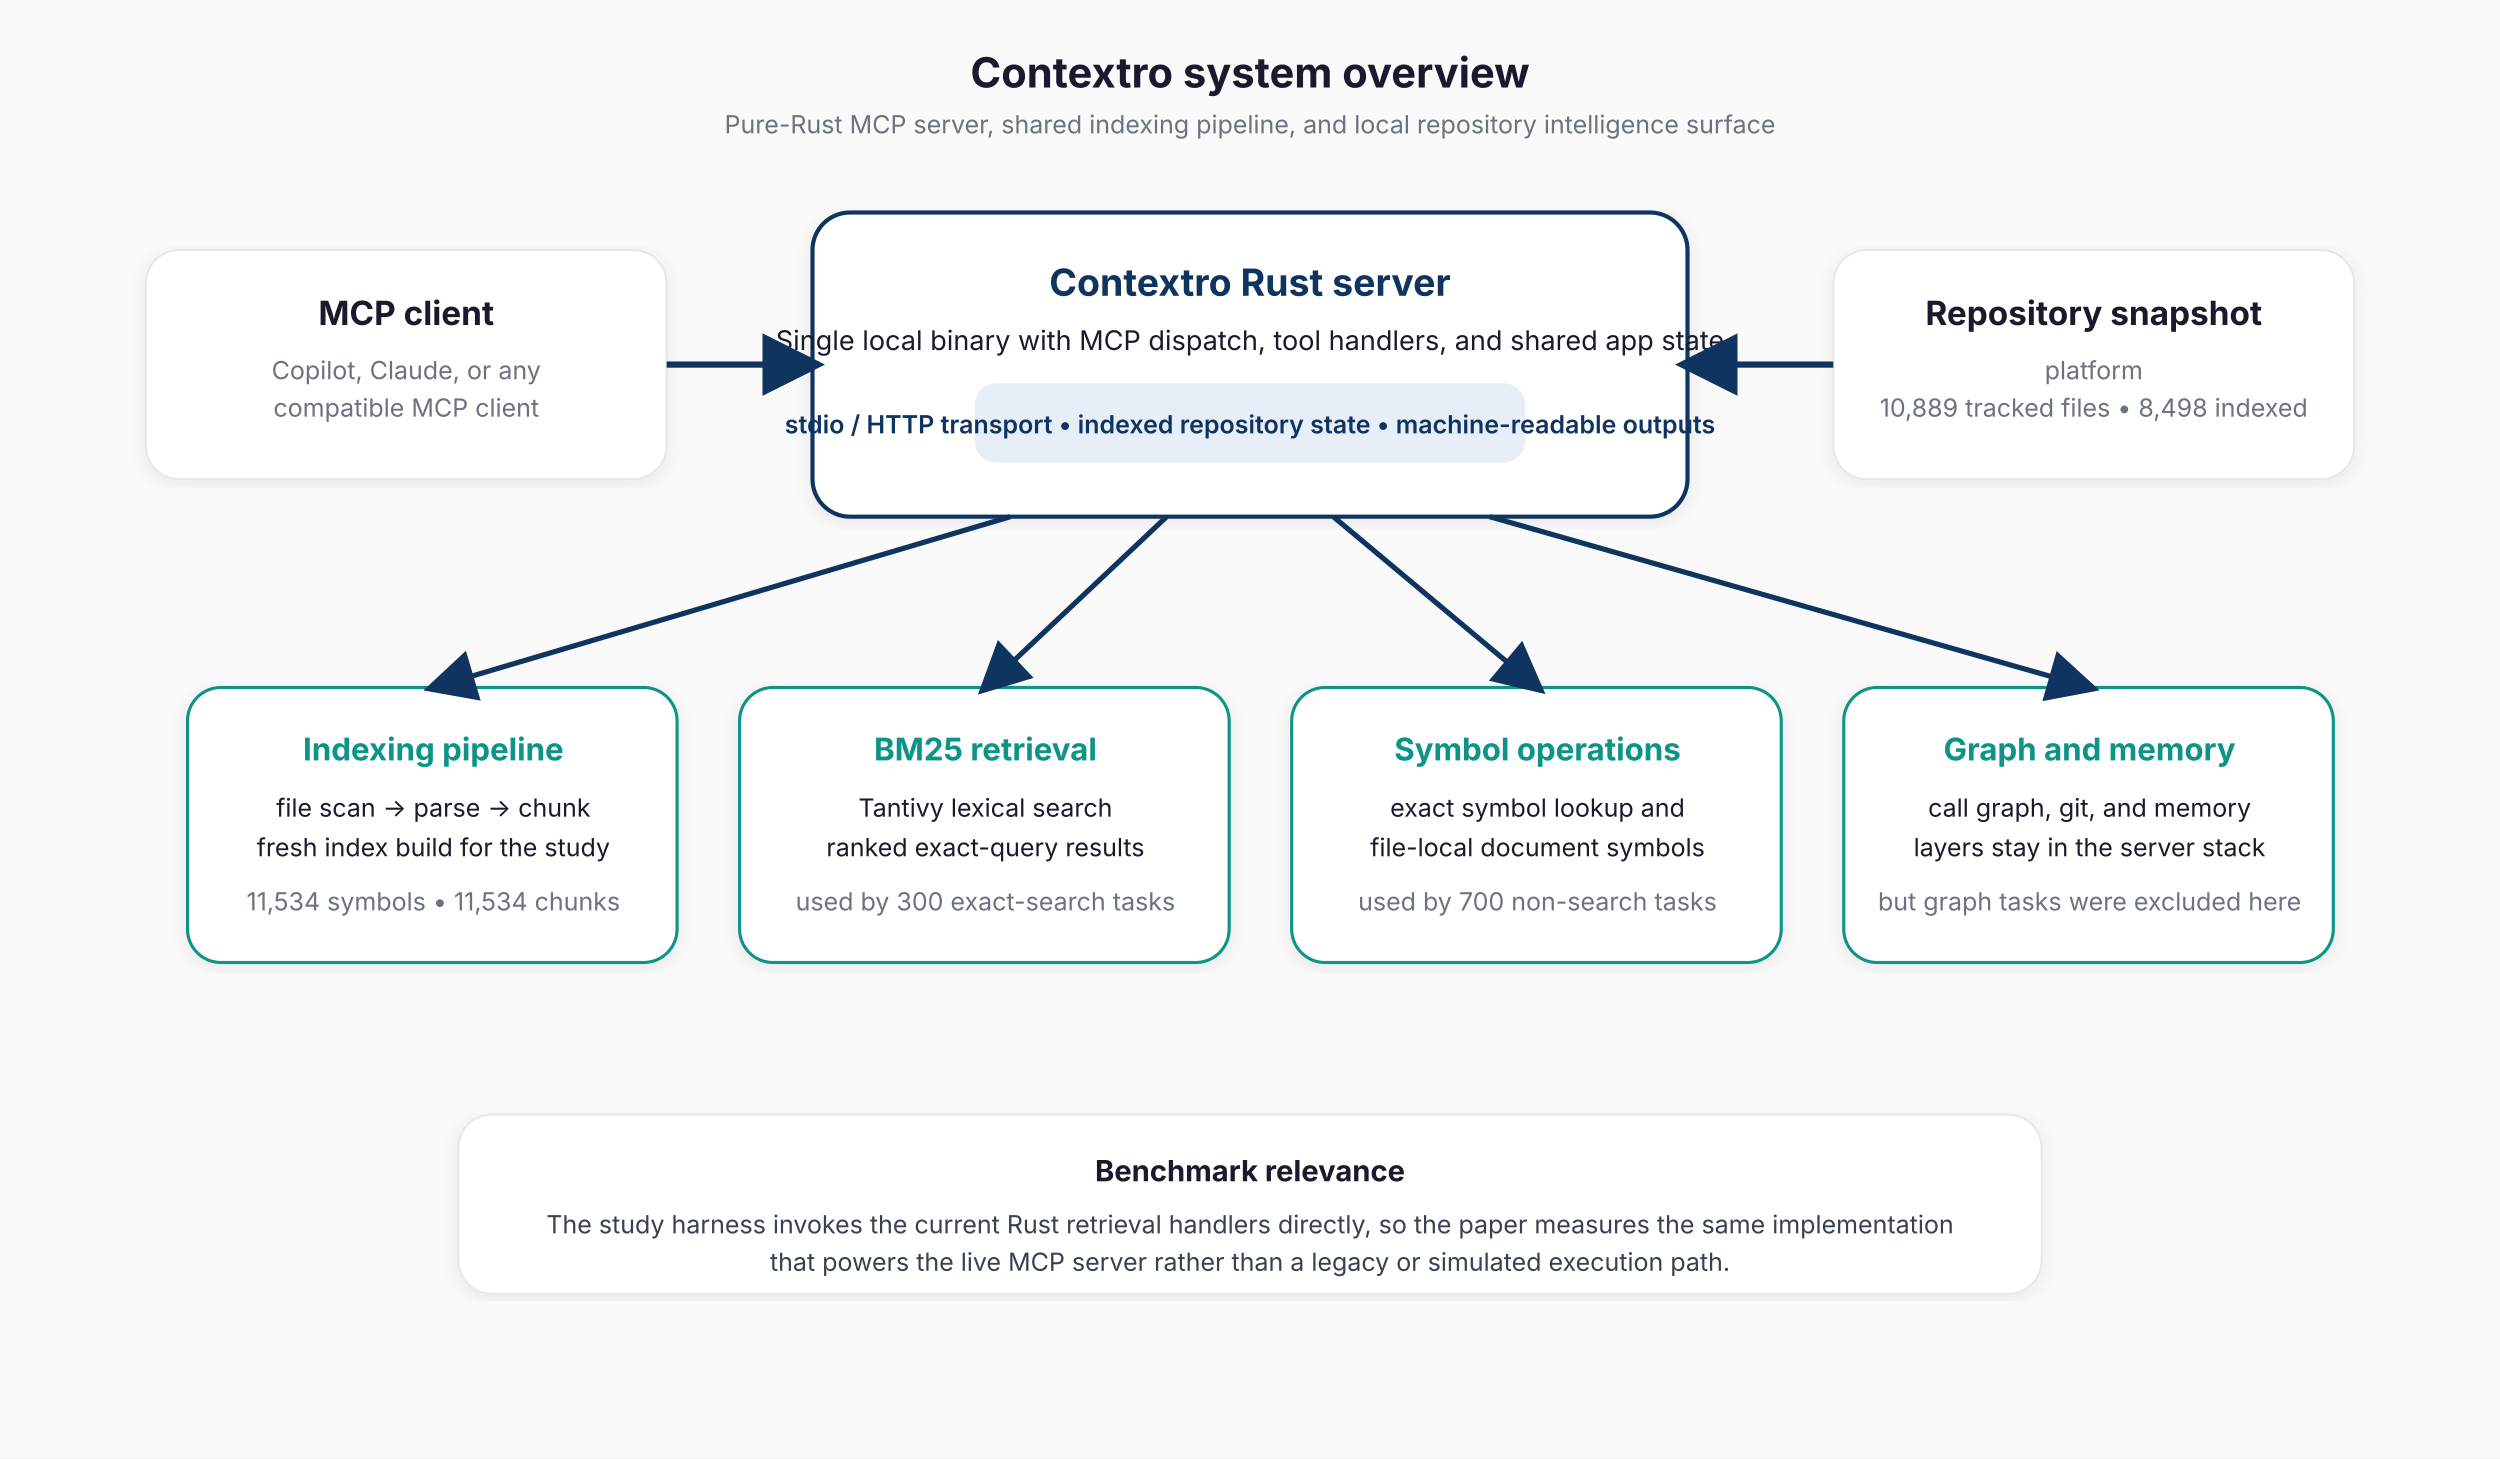
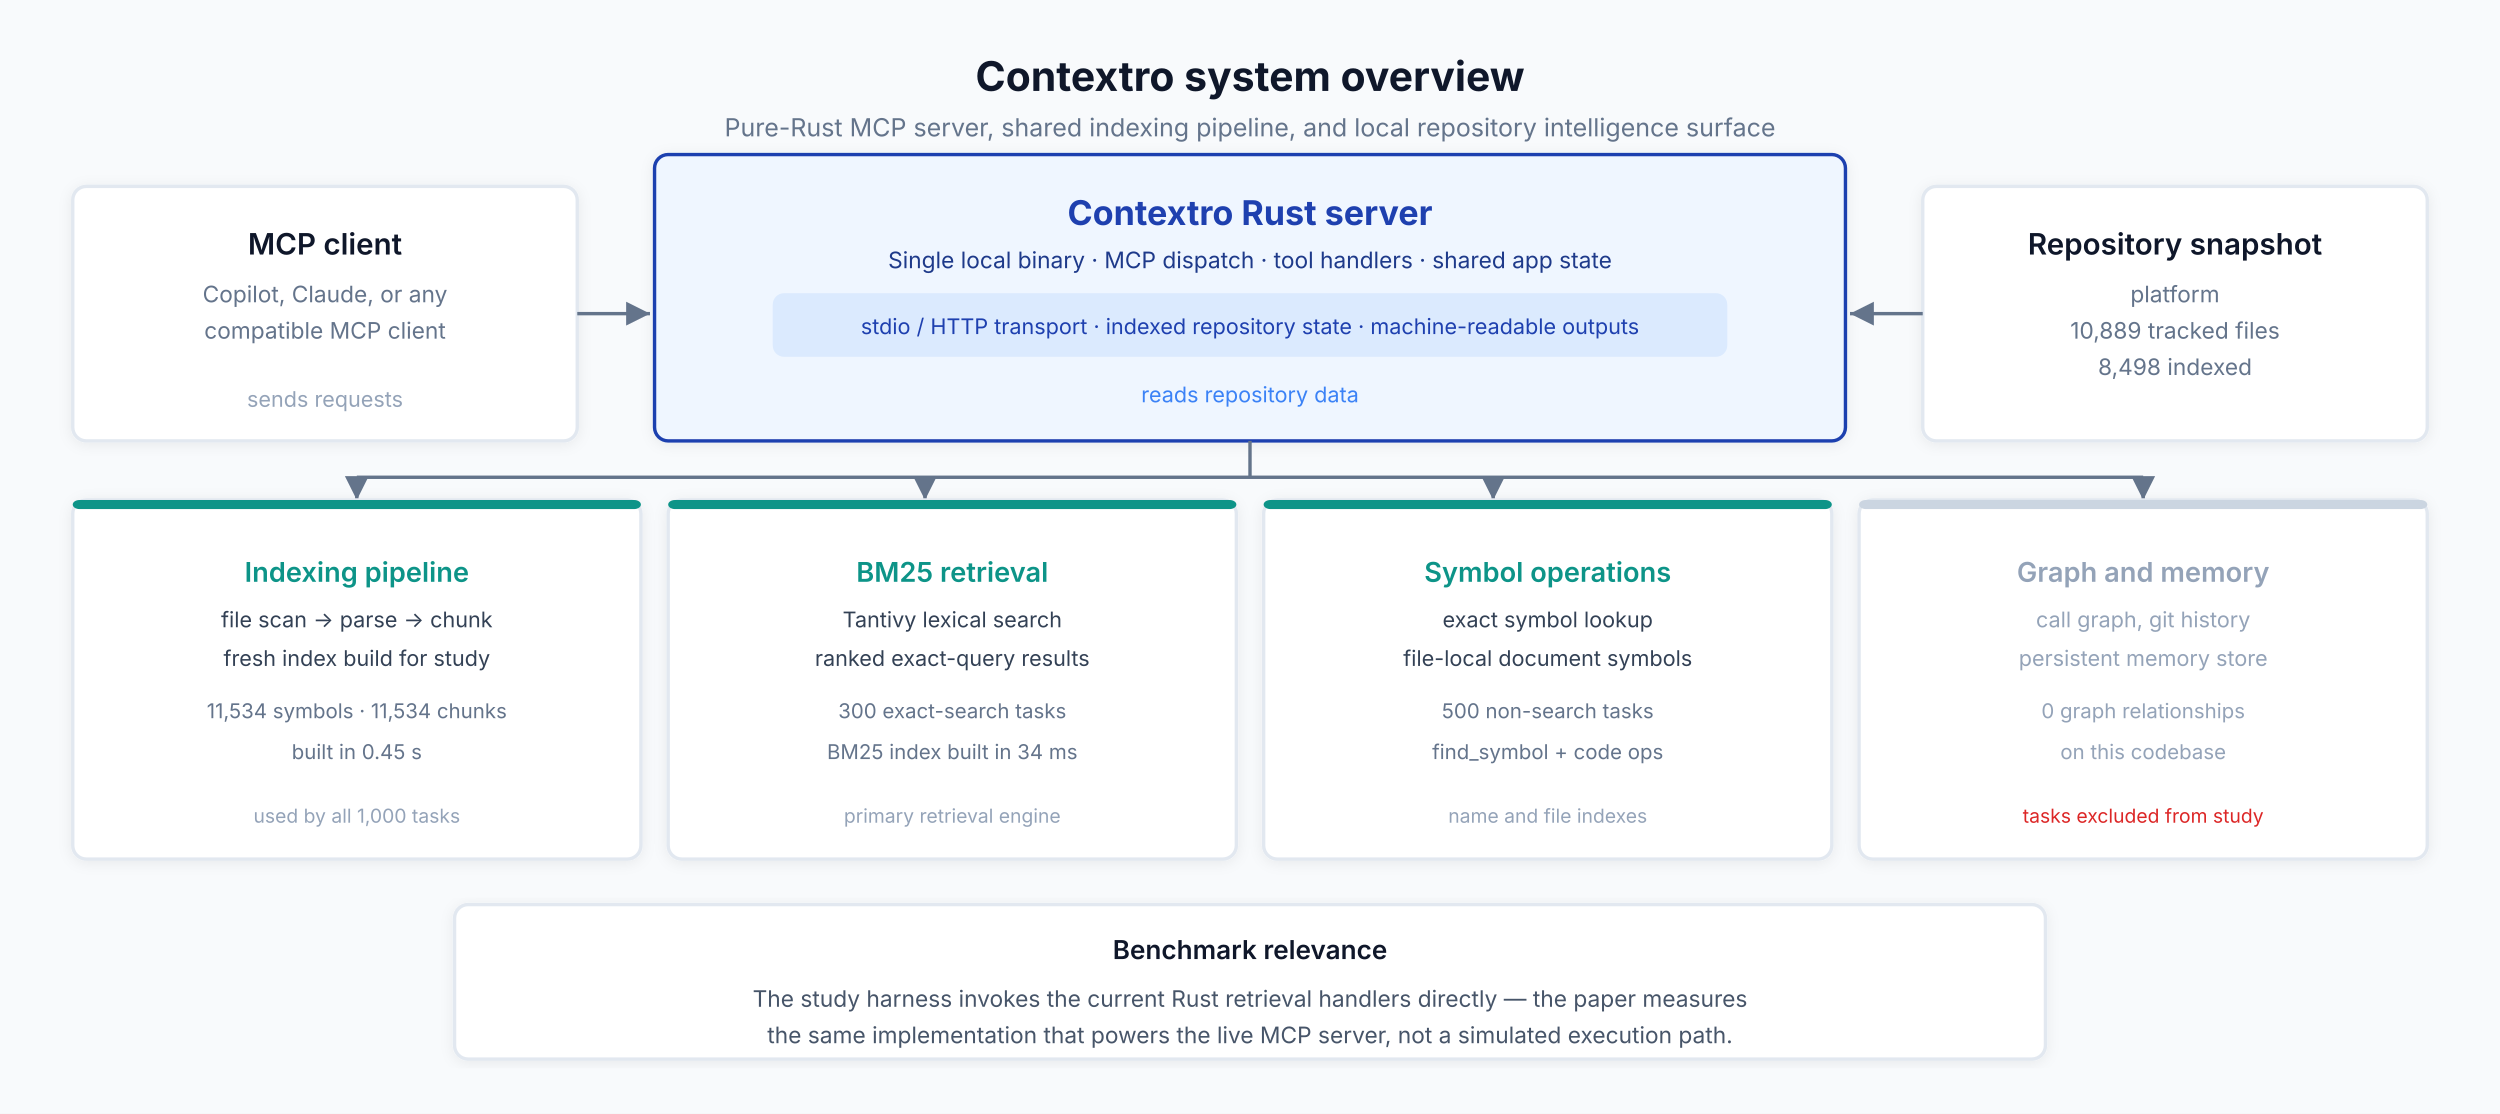
- <svg xmlns="http://www.w3.org/2000/svg" viewBox="0 0 1200 700" font-family="Inter, -apple-system, system-ui, sans-serif">
+ <svg xmlns="http://www.w3.org/2000/svg" viewBox="0 0 1100 490" font-family="Inter, -apple-system, system-ui, sans-serif">
  <defs>
-     <filter id="shadow" x="-4%" y="-4%" width="108%" height="108%">
-       <feDropShadow dx="0" dy="2" stdDeviation="4" flood-opacity="0.08" />
+     <filter id="sh" x="-6%" y="-6%" width="112%" height="112%">
+       <feDropShadow dx="0" dy="1" stdDeviation="3" flood-color="#0f172a" flood-opacity="0.07" />
    </filter>
-     <marker id="arrow" markerWidth="10" markerHeight="10" refX="8" refY="5" orient="auto">
-       <path d="M0,0 L10,5 L0,10 Z" fill="#0f3460" />
+     <marker id="arr" markerWidth="8" markerHeight="8" refX="7" refY="4" orient="auto">
+       <path d="M0,0.5 L7,4 L0,7.5 Z" fill="#64748b" />
    </marker>
  </defs>
-   <rect width="1200" height="700" fill="#fafafa" />
-   <text x="600" y="42" text-anchor="middle" font-size="20" font-weight="700" fill="#1a1a2e">Contextro system overview</text>
-   <text x="600" y="64" text-anchor="middle" font-size="12" fill="#6b7280">Pure-Rust MCP server, shared indexing pipeline, and local repository intelligence surface</text>
-   <rect x="70" y="120" width="250" height="110" rx="16" fill="#ffffff" stroke="#e5e7eb" filter="url(#shadow)" />
-   <text x="195" y="156" text-anchor="middle" font-size="16" font-weight="700" fill="#1a1a2e">MCP client</text>
-   <text x="195" y="182" text-anchor="middle" font-size="12" fill="#6b7280">Copilot, Claude, or any</text>
-   <text x="195" y="200" text-anchor="middle" font-size="12" fill="#6b7280">compatible MCP client</text>
-   <rect x="390" y="102" width="420" height="146" rx="18" fill="#ffffff" stroke="#0f3460" stroke-width="2" filter="url(#shadow)" />
-   <text x="600" y="142" text-anchor="middle" font-size="18" font-weight="700" fill="#0f3460">Contextro Rust server</text>
-   <text x="600" y="168" text-anchor="middle" font-size="13" fill="#1a1a2e">Single local binary with MCP dispatch, tool handlers, and shared app state</text>
-   <rect x="468" y="184" width="264" height="38" rx="10" fill="#e8eef8" />
-   <text x="600" y="208" text-anchor="middle" font-size="12" font-weight="600" fill="#0f3460">stdio / HTTP transport • indexed repository state • machine-readable outputs</text>
-   <rect x="880" y="120" width="250" height="110" rx="16" fill="#ffffff" stroke="#e5e7eb" filter="url(#shadow)" />
-   <text x="1005" y="156" text-anchor="middle" font-size="16" font-weight="700" fill="#1a1a2e">Repository snapshot</text>
-   <text x="1005" y="182" text-anchor="middle" font-size="12" fill="#6b7280">platform</text>
-   <text x="1005" y="200" text-anchor="middle" font-size="12" fill="#6b7280">10,889 tracked files • 8,498 indexed</text>
-   <line x1="320" y1="175" x2="390" y2="175" stroke="#0f3460" stroke-width="3" marker-end="url(#arrow)" />
-   <line x1="880" y1="175" x2="810" y2="175" stroke="#0f3460" stroke-width="3" marker-end="url(#arrow)" />
-   <rect x="90" y="330" width="235" height="132" rx="16" fill="#ffffff" stroke="#0d9488" stroke-width="1.5" filter="url(#shadow)" />
-   <text x="208" y="365" text-anchor="middle" font-size="15" font-weight="700" fill="#0d9488">Indexing pipeline</text>
-   <text x="208" y="392" text-anchor="middle" font-size="12" fill="#1a1a2e">file scan → parse → chunk</text>
-   <text x="208" y="411" text-anchor="middle" font-size="12" fill="#1a1a2e">fresh index build for the study</text>
-   <text x="208" y="437" text-anchor="middle" font-size="12" fill="#6b7280">11,534 symbols • 11,534 chunks</text>
-   <rect x="355" y="330" width="235" height="132" rx="16" fill="#ffffff" stroke="#0d9488" stroke-width="1.5" filter="url(#shadow)" />
-   <text x="473" y="365" text-anchor="middle" font-size="15" font-weight="700" fill="#0d9488">BM25 retrieval</text>
-   <text x="473" y="392" text-anchor="middle" font-size="12" fill="#1a1a2e">Tantivy lexical search</text>
-   <text x="473" y="411" text-anchor="middle" font-size="12" fill="#1a1a2e">ranked exact-query results</text>
-   <text x="473" y="437" text-anchor="middle" font-size="12" fill="#6b7280">used by 300 exact-search tasks</text>
-   <rect x="620" y="330" width="235" height="132" rx="16" fill="#ffffff" stroke="#0d9488" stroke-width="1.5" filter="url(#shadow)" />
-   <text x="738" y="365" text-anchor="middle" font-size="15" font-weight="700" fill="#0d9488">Symbol operations</text>
-   <text x="738" y="392" text-anchor="middle" font-size="12" fill="#1a1a2e">exact symbol lookup and</text>
-   <text x="738" y="411" text-anchor="middle" font-size="12" fill="#1a1a2e">file-local document symbols</text>
-   <text x="738" y="437" text-anchor="middle" font-size="12" fill="#6b7280">used by 700 non-search tasks</text>
-   <rect x="885" y="330" width="235" height="132" rx="16" fill="#ffffff" stroke="#0d9488" stroke-width="1.5" filter="url(#shadow)" />
-   <text x="1003" y="365" text-anchor="middle" font-size="15" font-weight="700" fill="#0d9488">Graph and memory</text>
-   <text x="1003" y="392" text-anchor="middle" font-size="12" fill="#1a1a2e">call graph, git, and memory</text>
-   <text x="1003" y="411" text-anchor="middle" font-size="12" fill="#1a1a2e">layers stay in the server stack</text>
-   <text x="1003" y="437" text-anchor="middle" font-size="12" fill="#6b7280">but graph tasks were excluded here</text>
-   <line x1="485" y1="248" x2="208" y2="330" stroke="#0f3460" stroke-width="2.5" marker-end="url(#arrow)" />
-   <line x1="560" y1="248" x2="473" y2="330" stroke="#0f3460" stroke-width="2.5" marker-end="url(#arrow)" />
-   <line x1="640" y1="248" x2="738" y2="330" stroke="#0f3460" stroke-width="2.5" marker-end="url(#arrow)" />
-   <line x1="715" y1="248" x2="1003" y2="330" stroke="#0f3460" stroke-width="2.5" marker-end="url(#arrow)" />
-   <rect x="220" y="535" width="760" height="86" rx="16" fill="#ffffff" stroke="#e5e7eb" filter="url(#shadow)" />
-   <text x="600" y="567" text-anchor="middle" font-size="14" font-weight="700" fill="#1a1a2e">Benchmark relevance</text>
-   <text x="600" y="592" text-anchor="middle" font-size="12" fill="#374151">The study harness invokes the current Rust retrieval handlers directly, so the paper measures the same implementation</text>
-   <text x="600" y="610" text-anchor="middle" font-size="12" fill="#374151">that powers the live MCP server rather than a legacy or simulated execution path.</text>
+   <rect width="1100" height="490" fill="#f8fafc" />
+   <text x="550" y="40" text-anchor="middle" font-size="18" font-weight="700" fill="#0f172a">Contextro system overview</text>
+   <text x="550" y="60" text-anchor="middle" font-size="11" fill="#64748b">Pure-Rust MCP server, shared indexing pipeline, and local repository intelligence surface</text>
+   <rect x="32" y="82" width="222" height="112" rx="6" fill="#ffffff" stroke="#e2e8f0" stroke-width="1.5" filter="url(#sh)" />
+   <text x="143" y="112" text-anchor="middle" font-size="13" font-weight="600" fill="#0f172a">MCP client</text>
+   <text x="143" y="133" text-anchor="middle" font-size="10" fill="#64748b">Copilot, Claude, or any</text>
+   <text x="143" y="149" text-anchor="middle" font-size="10" fill="#64748b">compatible MCP client</text>
+   <text x="143" y="179" text-anchor="middle" font-size="9.5" fill="#94a3b8">sends requests</text>
+   <rect x="288" y="68" width="524" height="126" rx="6" fill="#eff6ff" stroke="#1e40af" stroke-width="1.5" filter="url(#sh)" />
+   <text x="550" y="99" text-anchor="middle" font-size="15" font-weight="700" fill="#1e40af">Contextro Rust server</text>
+   <text x="550" y="118" text-anchor="middle" font-size="10" fill="#1e3a8a">Single local binary · MCP dispatch · tool handlers · shared app state</text>
+   <rect x="340" y="129" width="420" height="28" rx="5" fill="#dbeafe" />
+   <text x="550" y="147" text-anchor="middle" font-size="9.5" fill="#1e40af">stdio / HTTP transport · indexed repository state · machine-readable outputs</text>
+   <text x="550" y="177" text-anchor="middle" font-size="9.5" fill="#3b82f6">reads repository data</text>
+   <rect x="846" y="82" width="222" height="112" rx="6" fill="#ffffff" stroke="#e2e8f0" stroke-width="1.5" filter="url(#sh)" />
+   <text x="957" y="112" text-anchor="middle" font-size="13" font-weight="600" fill="#0f172a">Repository snapshot</text>
+   <text x="957" y="133" text-anchor="middle" font-size="10" fill="#64748b">platform</text>
+   <text x="957" y="149" text-anchor="middle" font-size="10" fill="#64748b">10,889 tracked files</text>
+   <text x="957" y="165" text-anchor="middle" font-size="10" fill="#64748b">8,498 indexed</text>
+   <line x1="254" y1="138" x2="286" y2="138" stroke="#64748b" stroke-width="1.5" marker-end="url(#arr)" />
+   <line x1="846" y1="138" x2="814" y2="138" stroke="#64748b" stroke-width="1.5" marker-end="url(#arr)" />
+   <line x1="550" y1="194" x2="550" y2="210" stroke="#64748b" stroke-width="1.5" />
+   <line x1="157" y1="210" x2="943" y2="210" stroke="#64748b" stroke-width="1.5" />
+   <line x1="157" y1="210" x2="157" y2="220" stroke="#64748b" stroke-width="1.5" marker-end="url(#arr)" />
+   <line x1="407" y1="210" x2="407" y2="220" stroke="#64748b" stroke-width="1.5" marker-end="url(#arr)" />
+   <line x1="657" y1="210" x2="657" y2="220" stroke="#64748b" stroke-width="1.5" marker-end="url(#arr)" />
+   <line x1="943" y1="210" x2="943" y2="220" stroke="#64748b" stroke-width="1.5" marker-end="url(#arr)" />
+   <rect x="32" y="220" width="250" height="158" rx="6" fill="#ffffff" stroke="#e2e8f0" stroke-width="1.5" filter="url(#sh)" />
+   <rect x="32" y="220" width="250" height="4" rx="3" fill="#0d9488" />
+   <text x="157" y="256" text-anchor="middle" font-size="12" font-weight="600" fill="#0d9488">Indexing pipeline</text>
+   <text x="157" y="276" text-anchor="middle" font-size="9.5" fill="#334155">file scan → parse → chunk</text>
+   <text x="157" y="293" text-anchor="middle" font-size="9.5" fill="#334155">fresh index build for study</text>
+   <text x="157" y="316" text-anchor="middle" font-size="9" fill="#64748b">11,534 symbols · 11,534 chunks</text>
+   <text x="157" y="334" text-anchor="middle" font-size="9" fill="#64748b">built in 0.45 s</text>
+   <text x="157" y="362" text-anchor="middle" font-size="8.5" fill="#94a3b8">used by all 1,000 tasks</text>
+   <rect x="294" y="220" width="250" height="158" rx="6" fill="#ffffff" stroke="#e2e8f0" stroke-width="1.5" filter="url(#sh)" />
+   <rect x="294" y="220" width="250" height="4" rx="3" fill="#0d9488" />
+   <text x="419" y="256" text-anchor="middle" font-size="12" font-weight="600" fill="#0d9488">BM25 retrieval</text>
+   <text x="419" y="276" text-anchor="middle" font-size="9.5" fill="#334155">Tantivy lexical search</text>
+   <text x="419" y="293" text-anchor="middle" font-size="9.5" fill="#334155">ranked exact-query results</text>
+   <text x="419" y="316" text-anchor="middle" font-size="9" fill="#64748b">300 exact-search tasks</text>
+   <text x="419" y="334" text-anchor="middle" font-size="9" fill="#64748b">BM25 index built in 34 ms</text>
+   <text x="419" y="362" text-anchor="middle" font-size="8.5" fill="#94a3b8">primary retrieval engine</text>
+   <rect x="556" y="220" width="250" height="158" rx="6" fill="#ffffff" stroke="#e2e8f0" stroke-width="1.5" filter="url(#sh)" />
+   <rect x="556" y="220" width="250" height="4" rx="3" fill="#0d9488" />
+   <text x="681" y="256" text-anchor="middle" font-size="12" font-weight="600" fill="#0d9488">Symbol operations</text>
+   <text x="681" y="276" text-anchor="middle" font-size="9.5" fill="#334155">exact symbol lookup</text>
+   <text x="681" y="293" text-anchor="middle" font-size="9.5" fill="#334155">file-local document symbols</text>
+   <text x="681" y="316" text-anchor="middle" font-size="9" fill="#64748b">500 non-search tasks</text>
+   <text x="681" y="334" text-anchor="middle" font-size="9" fill="#64748b">find_symbol + code ops</text>
+   <text x="681" y="362" text-anchor="middle" font-size="8.5" fill="#94a3b8">name and file indexes</text>
+   <rect x="818" y="220" width="250" height="158" rx="6" fill="#ffffff" stroke="#e2e8f0" stroke-width="1.5" filter="url(#sh)" />
+   <rect x="818" y="220" width="250" height="4" rx="3" fill="#cbd5e1" />
+   <text x="943" y="256" text-anchor="middle" font-size="12" font-weight="600" fill="#94a3b8">Graph and memory</text>
+   <text x="943" y="276" text-anchor="middle" font-size="9.5" fill="#94a3b8">call graph, git history</text>
+   <text x="943" y="293" text-anchor="middle" font-size="9.5" fill="#94a3b8">persistent memory store</text>
+   <text x="943" y="316" text-anchor="middle" font-size="9" fill="#94a3b8">0 graph relationships</text>
+   <text x="943" y="334" text-anchor="middle" font-size="9" fill="#94a3b8">on this codebase</text>
+   <text x="943" y="362" text-anchor="middle" font-size="8.5" fill="#dc2626">tasks excluded from study</text>
+   <rect x="200" y="398" width="700" height="68" rx="6" fill="#ffffff" stroke="#e2e8f0" stroke-width="1.5" filter="url(#sh)" />
+   <text x="550" y="422" text-anchor="middle" font-size="11.5" font-weight="600" fill="#0f172a">Benchmark relevance</text>
+   <text x="550" y="443" text-anchor="middle" font-size="10" fill="#475569">The study harness invokes the current Rust retrieval handlers directly — the paper measures</text>
+   <text x="550" y="459" text-anchor="middle" font-size="10" fill="#475569">the same implementation that powers the live MCP server, not a simulated execution path.</text>
</svg>
